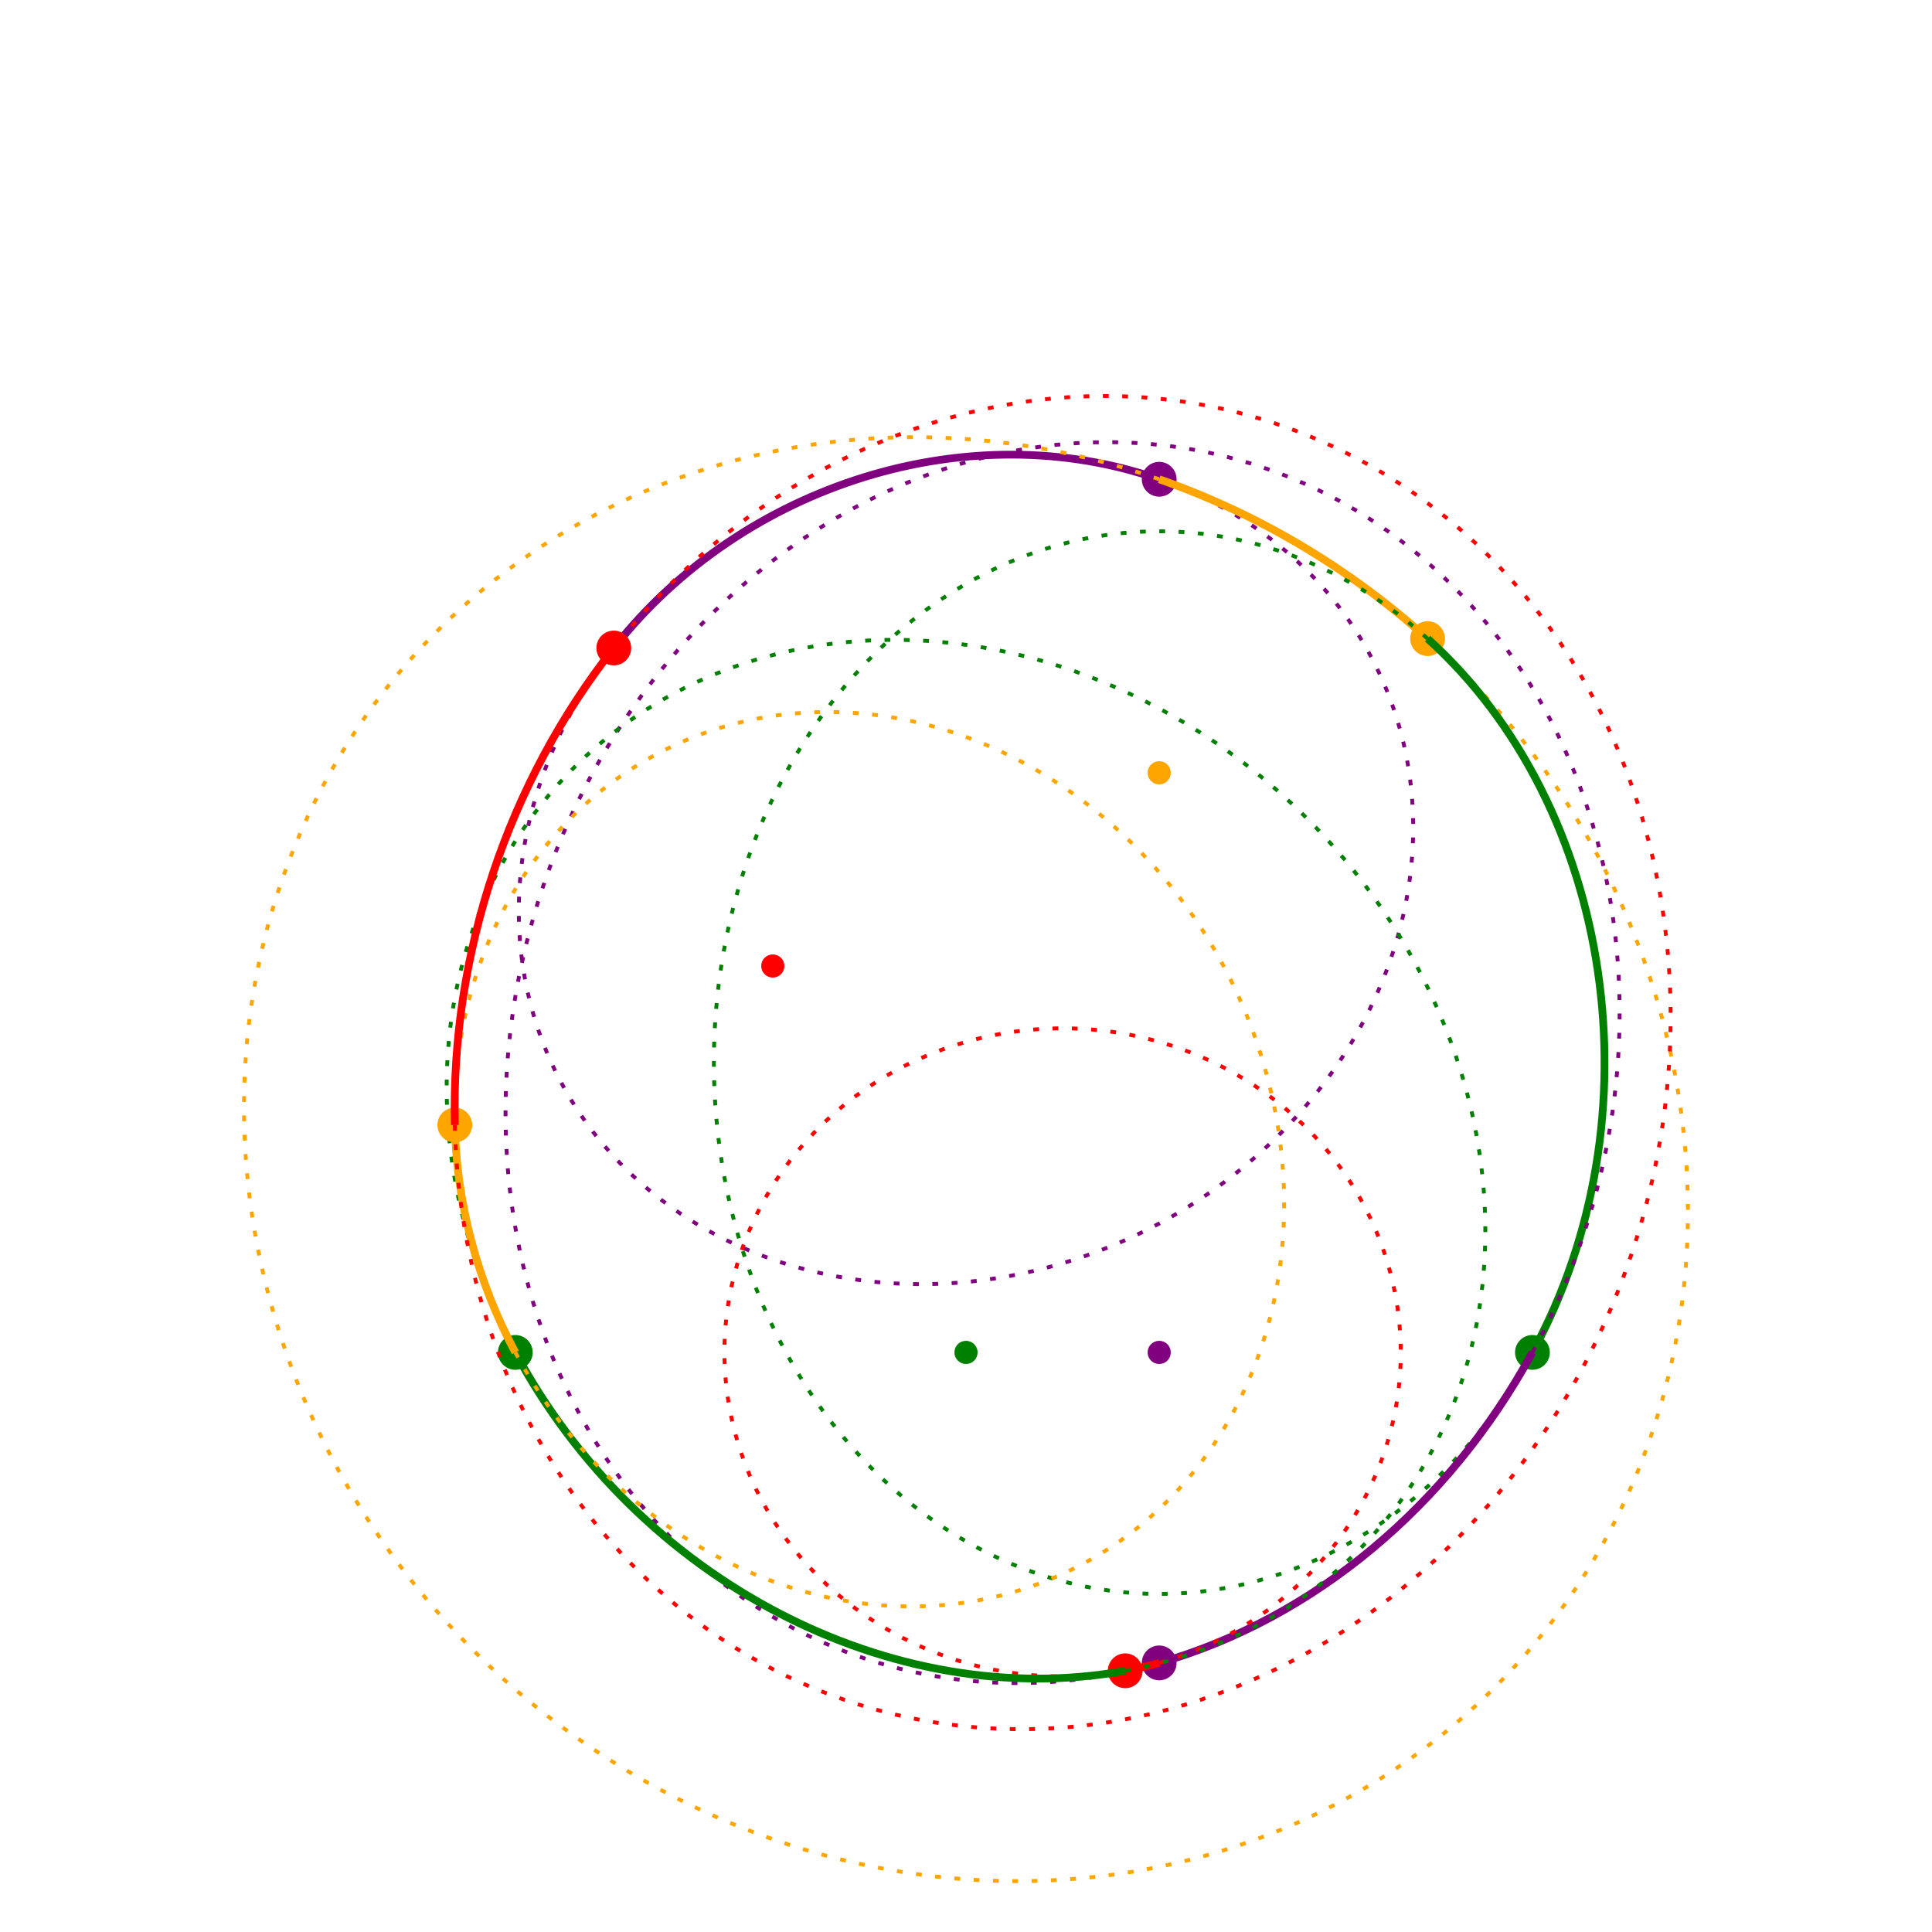
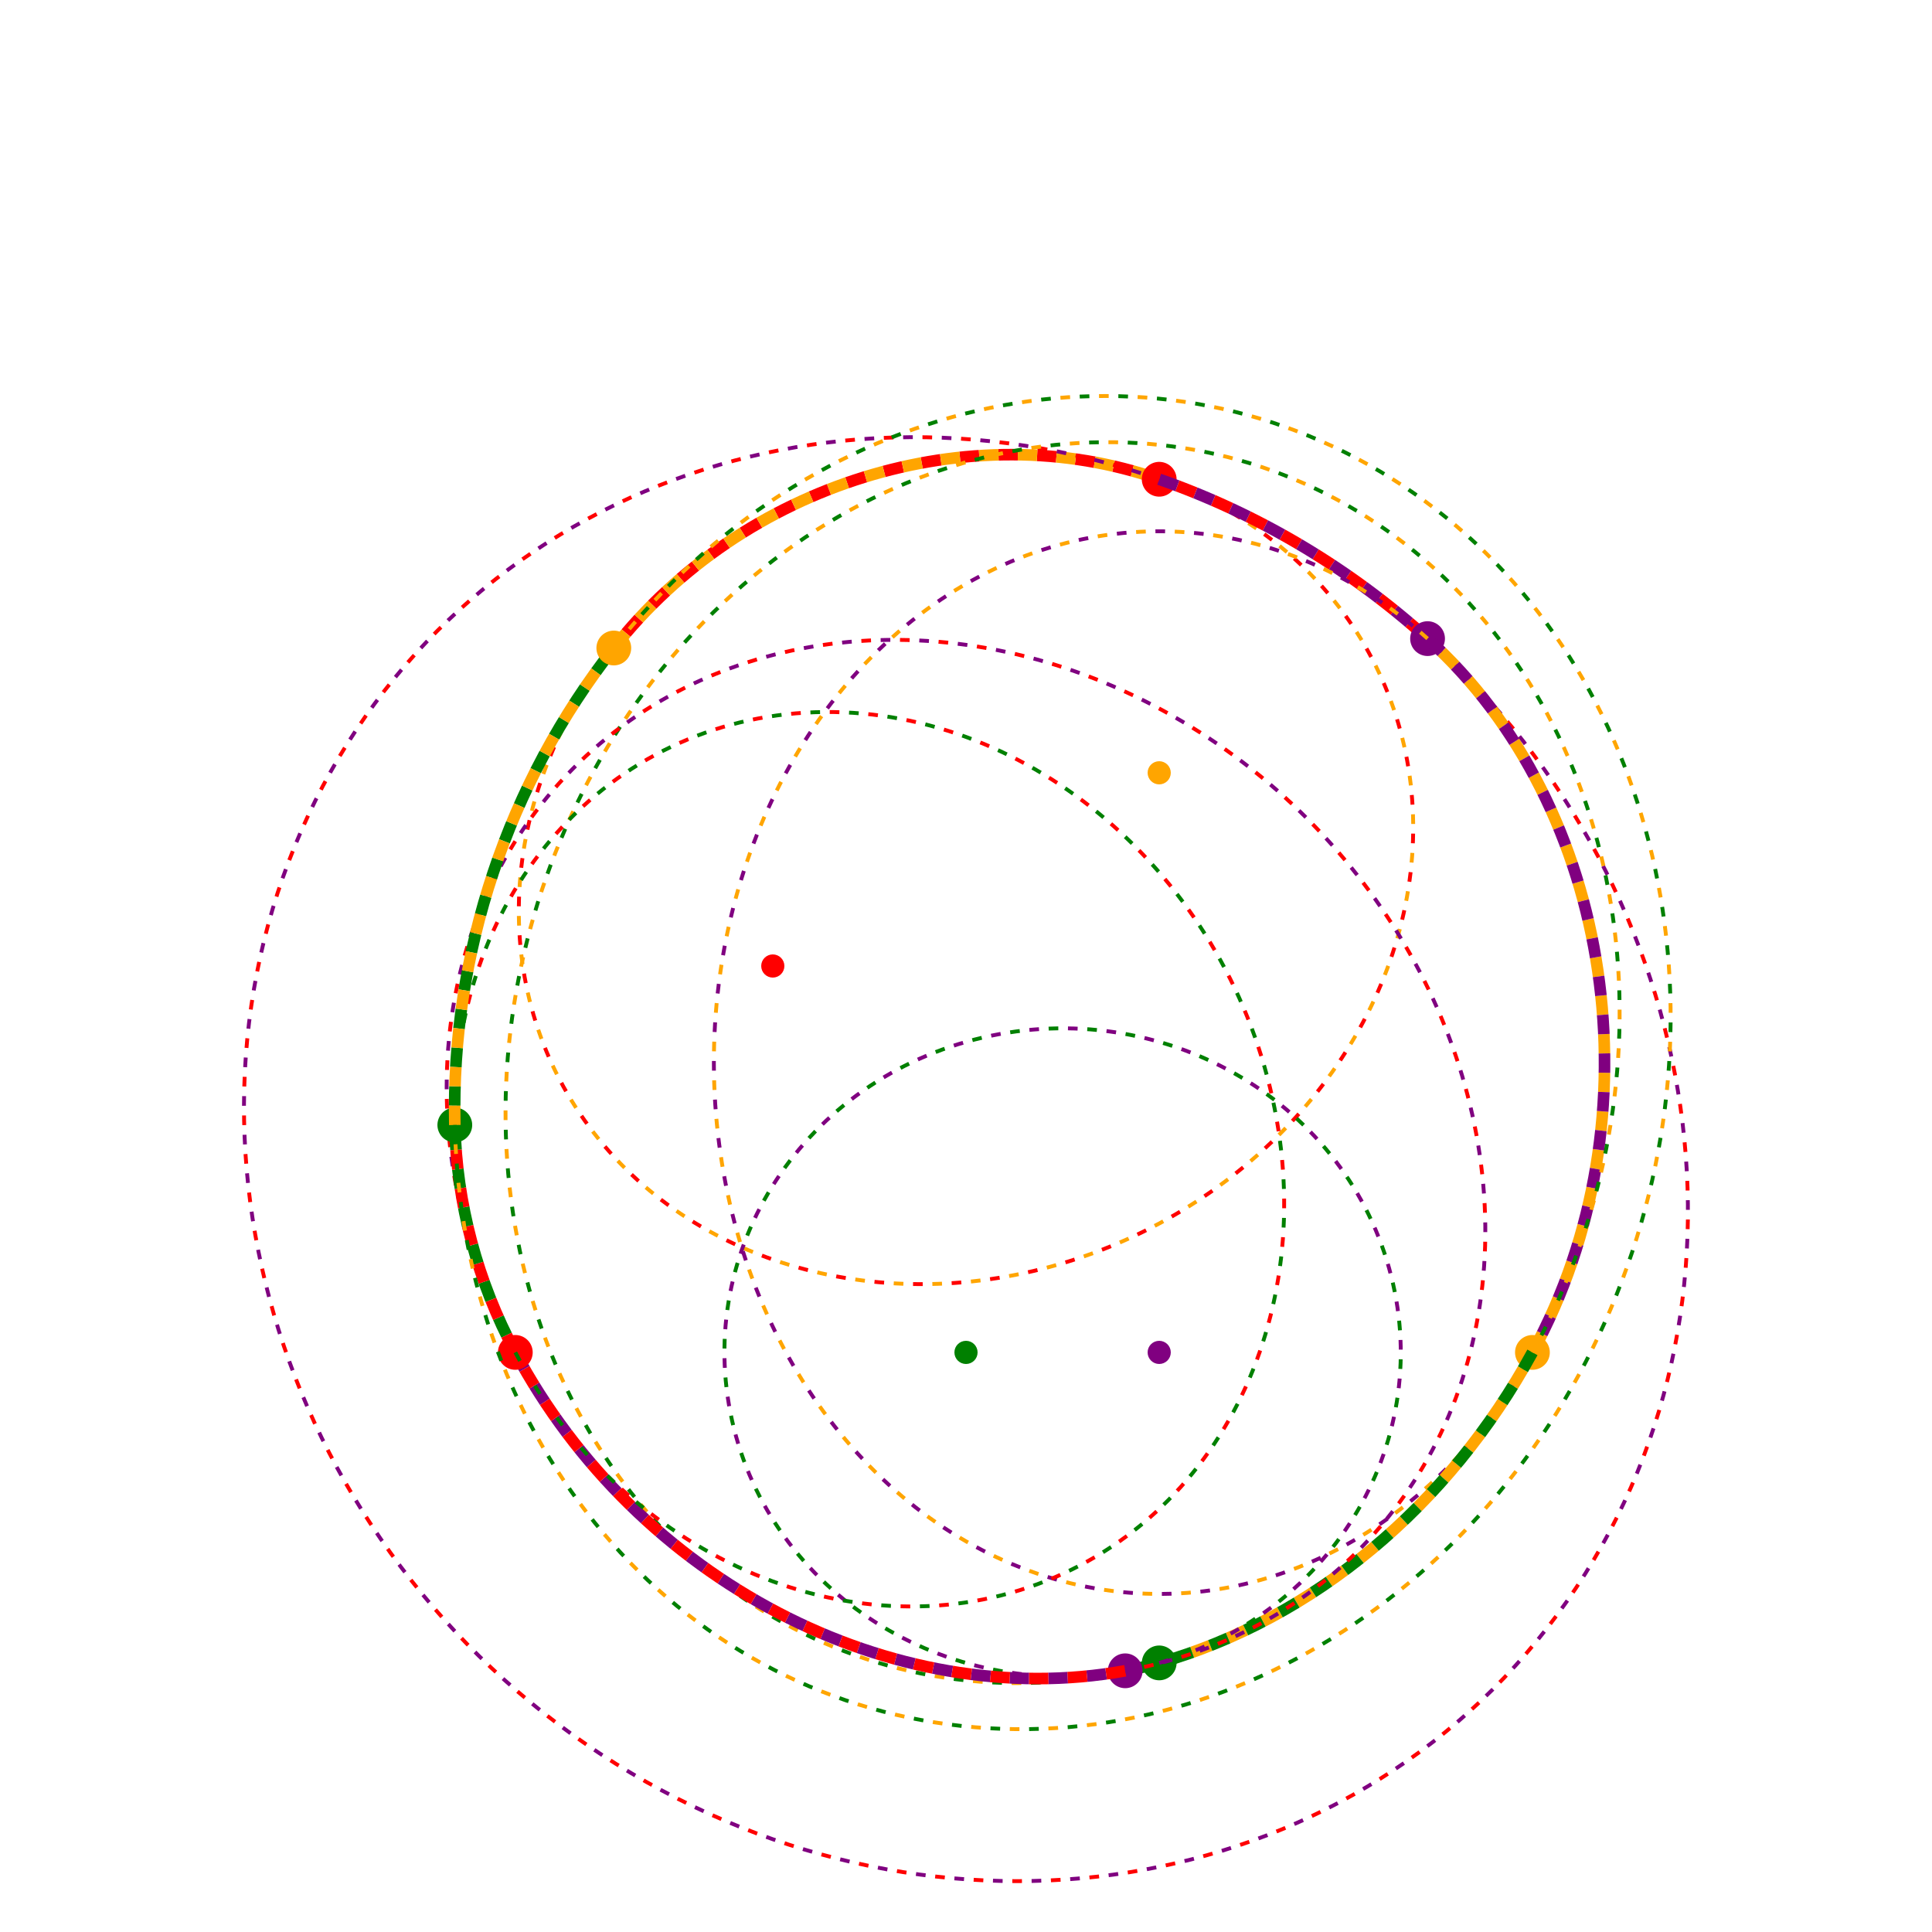
<svg xmlns="http://www.w3.org/2000/svg" baseProfile="full" height="1000" version="1.1" width="1000">
  <defs />
  <circle cx="400" cy="500" fill="red" r="5" stroke="red" stroke-width="2" />
  <circle cx="600" cy="400" fill="orange" r="5" stroke="orange" stroke-width="2" />
  <circle cx="600" cy="700" fill="purple" r="5" stroke="purple" stroke-width="2" />
  <circle cx="500" cy="700" fill="green" r="5" stroke="green" stroke-width="2" />
  <g fill="none" stroke="purple" stroke-width="2" transform="translate(500,450),rotate(-26.56505,0,0),scale(1,-1)">
-     <path d="M -111.803,184.017 A 236.803,208.748 0 0,0 179.751,135.896" stroke-width="4" />
-     <path d="M -111.803,184.017 A 236.803,208.748 0 1,1 179.751,135.896" stroke-dasharray="3,7" />
-     <circle cx="179.751" cy="135.896" fill="purple" r="8" />
+     <path d="M -111.803,184.017 A 236.803,208.748 0 0,0 179.751,135.896" stroke="red" stroke-dasharray="10,10" stroke-dashoffset="10" stroke-width="6" />
+     <path d="M -111.803,184.017 A 236.803,208.748 0 0,0 179.751,135.896" stroke="orange" stroke-dasharray="10,10" stroke-width="6" />
+     <path d="M -111.803,184.017 A 236.803,208.748 0 1,1 179.751,135.896" stroke="red" stroke-dasharray="5,15" />
+     <path d="M -111.803,184.017 A 236.803,208.748 0 1,1 179.751,135.896" stroke="orange" stroke-dasharray="5,15" stroke-dashoffset="10" />
+     <circle cx="179.751" cy="135.896" fill="red" r="8" stroke="red" />
  </g>
  <g fill="none" stroke="orange" stroke-width="2" transform="translate(500,600),rotate(45,0,0),scale(1,-1)">
-     <path d="M -178.146,319.567 A 386.803,360.023 0 0,0 -21.601,359.462" stroke-width="4" />
-     <path d="M -178.146,319.567 A 386.803,360.023 0 1,1 -21.601,359.462" stroke-dasharray="3,7" />
-     <circle cx="-21.601" cy="359.462" fill="orange" r="8" />
+     <path d="M -178.146,319.567 A 386.803,360.023 0 0,0 -21.601,359.462" stroke="red" stroke-dasharray="10,10" stroke-dashoffset="10" stroke-width="6" />
+     <path d="M -178.146,319.567 A 386.803,360.023 0 0,0 -21.601,359.462" stroke="purple" stroke-dasharray="10,10" stroke-width="6" />
+     <path d="M -178.146,319.567 A 386.803,360.023 0 1,1 -21.601,359.462" stroke="red" stroke-dasharray="5,15" />
+     <path d="M -178.146,319.567 A 386.803,360.023 0 1,1 -21.601,359.462" stroke="purple" stroke-dasharray="5,15" stroke-dashoffset="10" />
+     <circle cx="-21.601" cy="359.462" fill="purple" r="8" stroke="purple" />
  </g>
  <g fill="none" stroke="green" stroke-width="2" transform="translate(600,550),rotate(90,0,0),scale(1,-1)">
-     <path d="M -219.452,138.904 A 275,230.489 0 0,0 150,193.182" stroke-width="4" />
-     <path d="M -219.452,138.904 A 275,230.489 0 1,1 150,193.182" stroke-dasharray="3,7" />
-     <circle cx="150.0" cy="193.182" fill="green" r="8" />
+     <path d="M -219.452,138.904 A 275,230.489 0 0,0 150,193.182" stroke="orange" stroke-dasharray="10,10" stroke-dashoffset="10" stroke-width="6" />
+     <path d="M -219.452,138.904 A 275,230.489 0 0,0 150,193.182" stroke="purple" stroke-dasharray="10,10" stroke-width="6" />
+     <path d="M -219.452,138.904 A 275,230.489 0 1,1 150,193.182" stroke="orange" stroke-dasharray="5,15" />
+     <path d="M -219.452,138.904 A 275,230.489 0 1,1 150,193.182" stroke="purple" stroke-dasharray="5,15" stroke-dashoffset="10" />
+     <circle cx="150.0" cy="193.182" fill="orange" r="8" stroke="orange" />
  </g>
  <g fill="none" stroke="purple" stroke-width="2" transform="translate(550,550),rotate(108.4349,0,0),scale(1,-1)">
-     <path d="M 65.402,278.137 A 325,283.945 0 0,0 278.958,145.691" stroke-width="4" />
-     <path d="M 65.402,278.137 A 325,283.945 0 1,1 278.958,145.691" stroke-dasharray="3,7" />
-     <circle cx="278.958" cy="145.691" fill="purple" r="8" />
+     <path d="M 65.402,278.137 A 325,283.945 0 0,0 278.958,145.691" stroke="orange" stroke-dasharray="10,10" stroke-dashoffset="10" stroke-width="6" />
+     <path d="M 65.402,278.137 A 325,283.945 0 0,0 278.958,145.691" stroke="green" stroke-dasharray="10,10" stroke-width="6" />
+     <path d="M 65.402,278.137 A 325,283.945 0 1,1 278.958,145.691" stroke="orange" stroke-dasharray="5,15" />
+     <path d="M 65.402,278.137 A 325,283.945 0 1,1 278.958,145.691" stroke="green" stroke-dasharray="5,15" stroke-dashoffset="10" />
+     <circle cx="278.958" cy="145.691" fill="green" r="8" stroke="green" />
  </g>
  <g fill="none" stroke="red" stroke-width="2" transform="translate(550,700),rotate(180,0,0),scale(1,-1)">
-     <path d="M -50,160.714 A 175,167.705 0 0,0 -32.403,164.805" stroke-width="4" />
-     <path d="M -50,160.714 A 175,167.705 0 1,1 -32.403,164.805" stroke-dasharray="3,7" />
-     <circle cx="-32.403" cy="164.805" fill="red" r="8" />
+     <path d="M -50,160.714 A 175,167.705 0 0,0 -32.403,164.805" stroke="purple" stroke-dasharray="10,10" stroke-dashoffset="10" stroke-width="6" />
+     <path d="M -50,160.714 A 175,167.705 0 0,0 -32.403,164.805" stroke="green" stroke-dasharray="10,10" stroke-width="6" />
+     <path d="M -50,160.714 A 175,167.705 0 1,1 -32.403,164.805" stroke="purple" stroke-dasharray="5,15" />
+     <path d="M -50,160.714 A 175,167.705 0 1,1 -32.403,164.805" stroke="green" stroke-dasharray="5,15" stroke-dashoffset="10" />
+     <circle cx="-32.403" cy="164.805" fill="purple" r="8" stroke="purple" />
  </g>
  <g fill="none" stroke="green" stroke-width="2" transform="translate(500,600),rotate(-135,0,0),scale(1,-1)">
-     <path d="M -245.513,128.978 A 286.803,249.512 0 0,0 94.237,235.658" stroke-width="4" />
-     <path d="M -245.513,128.978 A 286.803,249.512 0 1,1 94.237,235.658" stroke-dasharray="3,7" />
-     <circle cx="94.237" cy="235.658" fill="green" r="8" />
+     <path d="M -245.513,128.978 A 286.803,249.512 0 0,0 94.237,235.658" stroke="purple" stroke-dasharray="10,10" stroke-dashoffset="10" stroke-width="6" />
+     <path d="M -245.513,128.978 A 286.803,249.512 0 0,0 94.237,235.658" stroke="red" stroke-dasharray="10,10" stroke-width="6" />
+     <path d="M -245.513,128.978 A 286.803,249.512 0 1,1 94.237,235.658" stroke="purple" stroke-dasharray="5,15" />
+     <path d="M -245.513,128.978 A 286.803,249.512 0 1,1 94.237,235.658" stroke="red" stroke-dasharray="5,15" stroke-dashoffset="10" />
+     <circle cx="94.237" cy="235.658" fill="red" r="8" stroke="red" />
  </g>
  <g fill="none" stroke="orange" stroke-width="2" transform="translate(450,600),rotate(-116.5651,0,0),scale(1,-1)">
-     <path d="M -7.481,208.644 A 236.803,208.748 0 0,0 111.803,184.017" stroke-width="4" />
-     <path d="M -7.481,208.644 A 236.803,208.748 0 1,1 111.803,184.017" stroke-dasharray="3,7" />
-     <circle cx="111.803" cy="184.017" fill="orange" r="8" />
+     <path d="M -7.481,208.644 A 236.803,208.748 0 0,0 111.803,184.017" stroke="green" stroke-dasharray="10,10" stroke-dashoffset="10" stroke-width="6" />
+     <path d="M -7.481,208.644 A 236.803,208.748 0 0,0 111.803,184.017" stroke="red" stroke-dasharray="10,10" stroke-width="6" />
+     <path d="M -7.481,208.644 A 236.803,208.748 0 1,1 111.803,184.017" stroke="green" stroke-dasharray="5,15" />
+     <path d="M -7.481,208.644 A 236.803,208.748 0 1,1 111.803,184.017" stroke="red" stroke-dasharray="5,15" stroke-dashoffset="10" />
+     <circle cx="111.803" cy="184.017" fill="green" r="8" stroke="green" />
  </g>
  <g fill="none" stroke="red" stroke-width="2" transform="translate(550,550),rotate(-71.56505,0,0),scale(1,-1)">
-     <path d="M -130.12,288.234 A 348.607,310.687 0 0,0 130.12,288.234" stroke-width="4" />
-     <path d="M -130.12,288.234 A 348.607,310.687 0 1,1 130.12,288.234" stroke-dasharray="3,7" />
-     <circle cx="130.12" cy="288.234" fill="red" r="8" />
+     <path d="M -130.12,288.234 A 348.607,310.687 0 0,0 130.12,288.234" stroke="green" stroke-dasharray="10,10" stroke-dashoffset="10" stroke-width="6" />
+     <path d="M -130.12,288.234 A 348.607,310.687 0 0,0 130.12,288.234" stroke="orange" stroke-dasharray="10,10" stroke-width="6" />
+     <path d="M -130.12,288.234 A 348.607,310.687 0 1,1 130.12,288.234" stroke="green" stroke-dasharray="5,15" />
+     <path d="M -130.12,288.234 A 348.607,310.687 0 1,1 130.12,288.234" stroke="orange" stroke-dasharray="5,15" stroke-dashoffset="10" />
+     <circle cx="130.12" cy="288.234" fill="orange" r="8" stroke="orange" />
  </g>
</svg>
